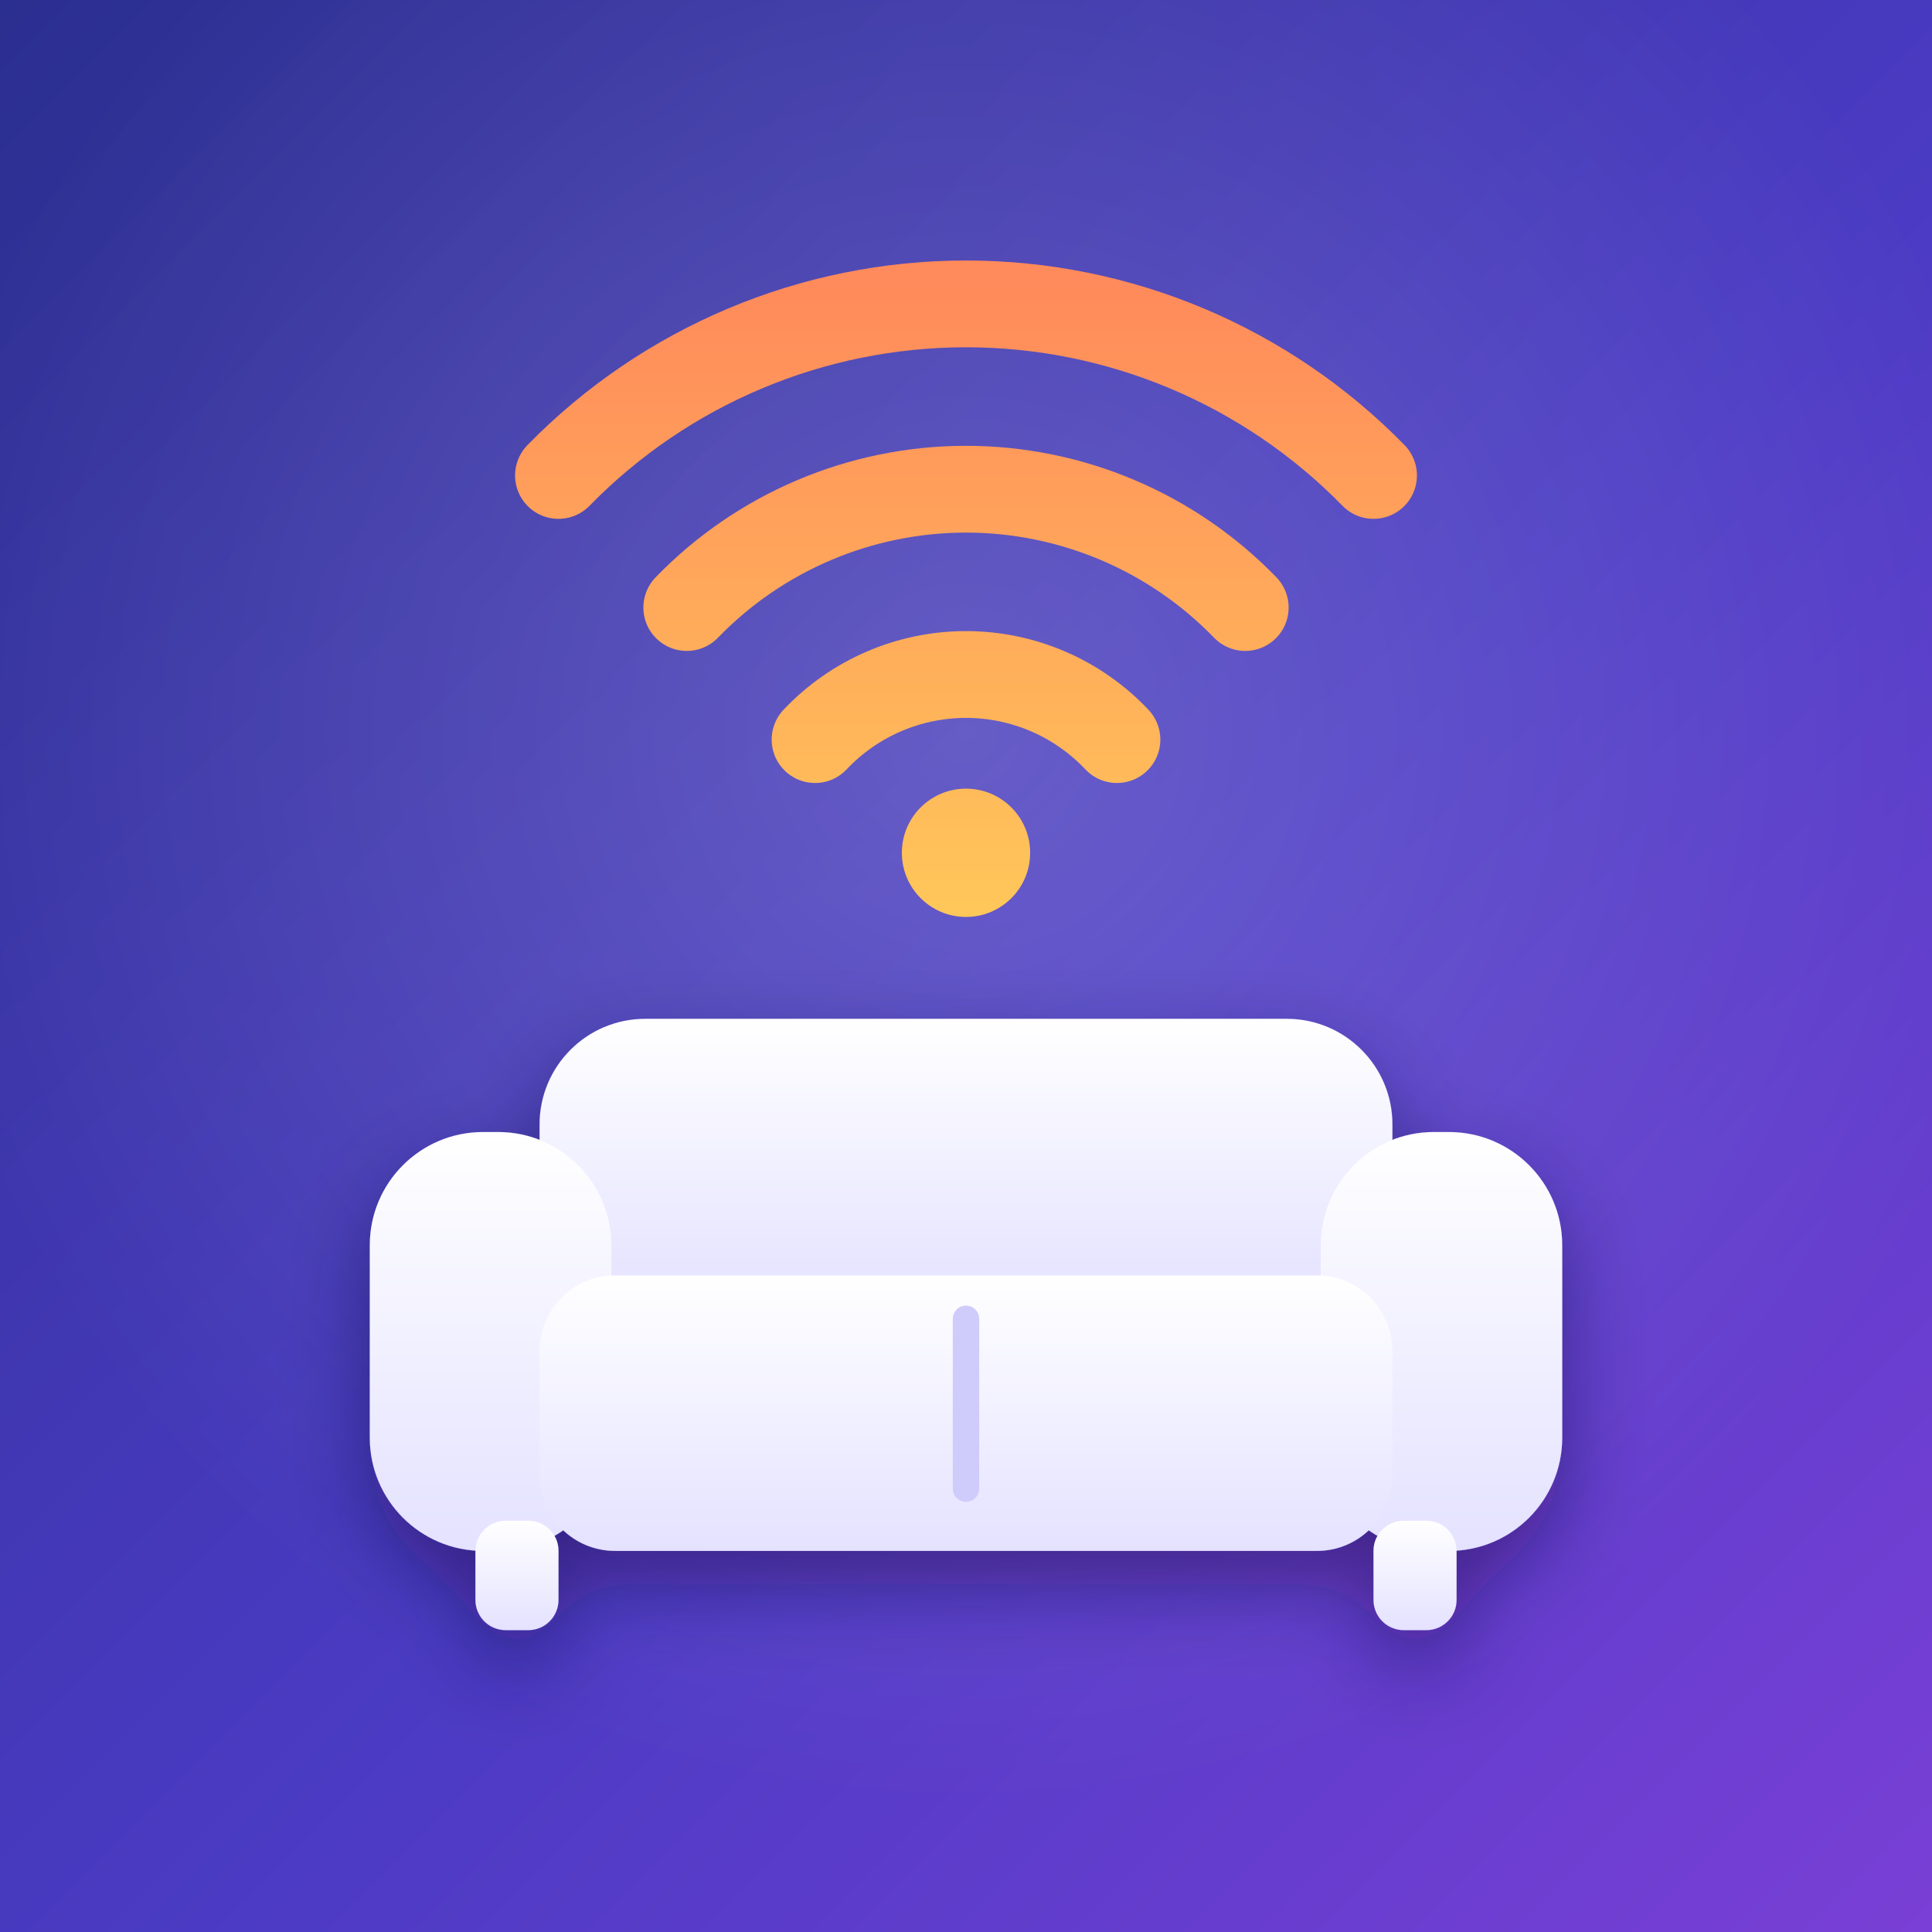
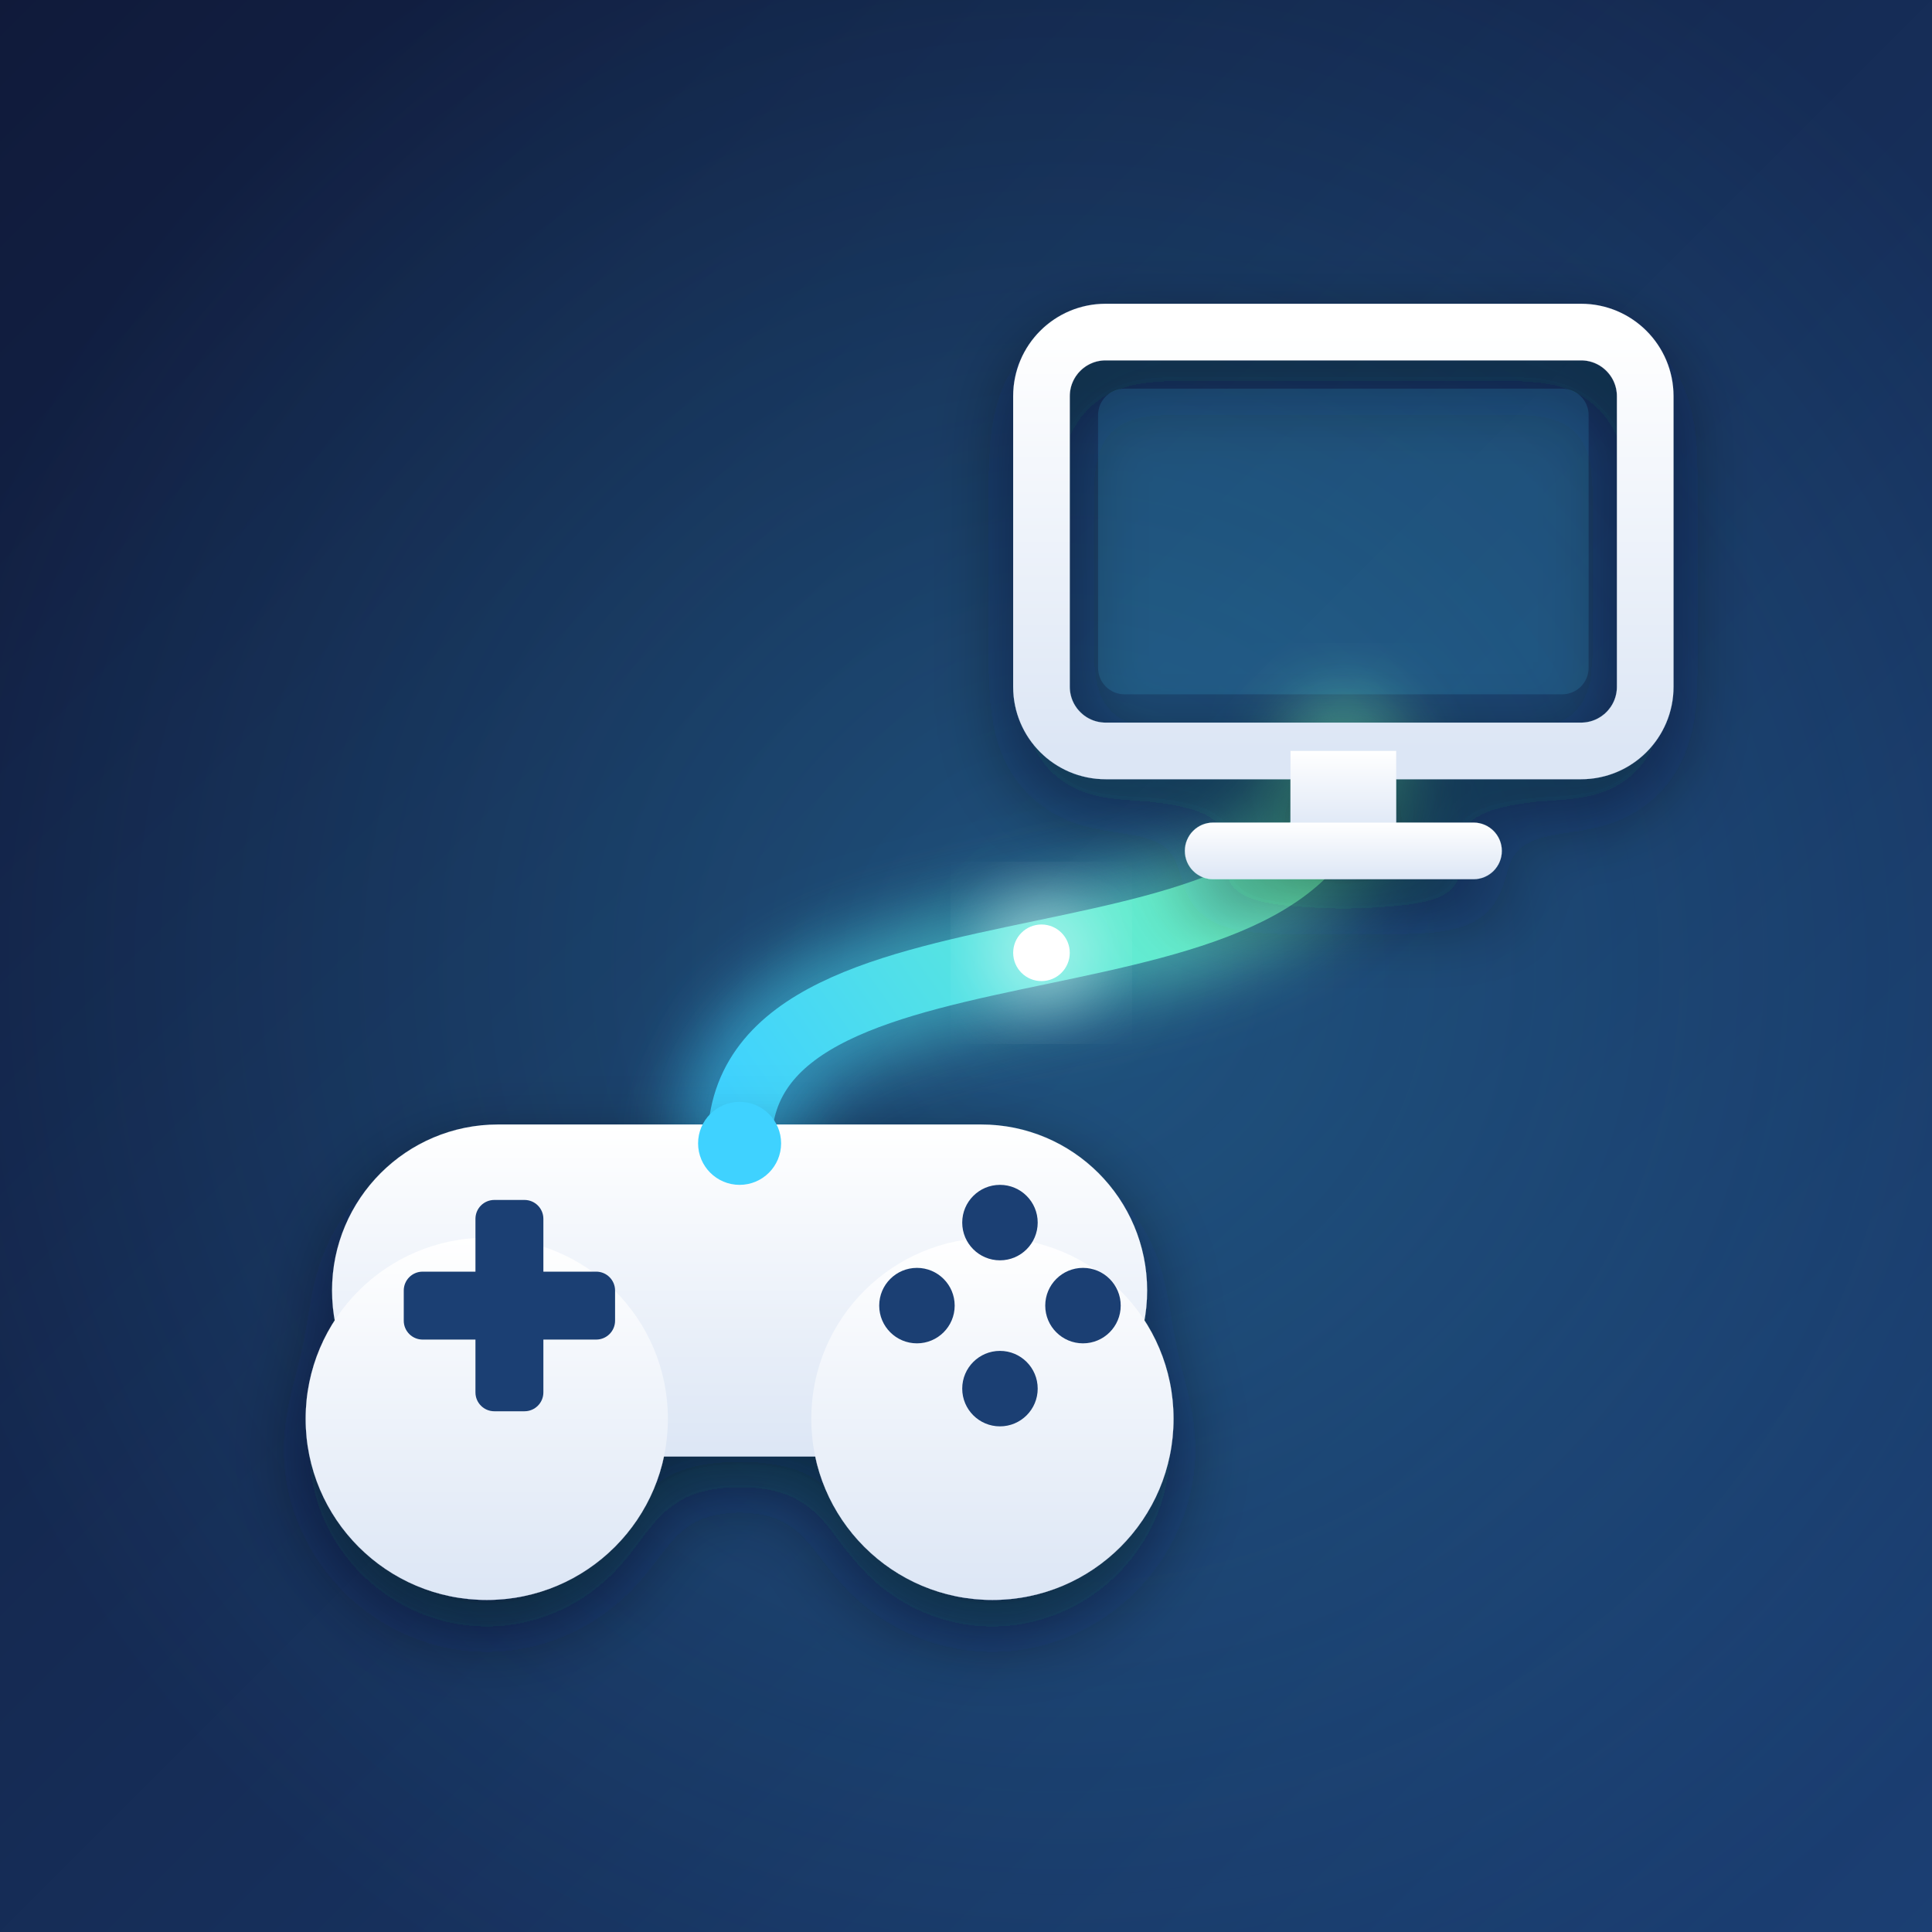
<svg xmlns="http://www.w3.org/2000/svg" viewBox="0 0 1024 1024" width="1024" height="1024">
  <defs>
    <linearGradient id="bg" x1="0" y1="0" x2="1" y2="1">
-       <stop offset="0" stop-color="#2B2F8F" />
-       <stop offset="0.55" stop-color="#4B3BC4" />
-       <stop offset="1" stop-color="#7A3FD6" />
+       <stop offset="0" stop-color="#101A3A" />
+       <stop offset="1" stop-color="#1B3F73" />
    </linearGradient>
-     <radialGradient id="glow" cx="0.5" cy="0.38" r="0.55">
-       <stop offset="0" stop-color="#FFFFFF" stop-opacity="0.18" />
-       <stop offset="1" stop-color="#FFFFFF" stop-opacity="0" />
+     <radialGradient id="glow" cx="0.55" cy="0.5" r="0.6">
+       <stop offset="0" stop-color="#3FD2FF" stop-opacity="0.22" />
+       <stop offset="1" stop-color="#3FD2FF" stop-opacity="0" />
    </radialGradient>
-     <linearGradient id="arc" gradientUnits="userSpaceOnUse" x1="512" y1="486" x2="512" y2="150">
-       <stop offset="0" stop-color="#FFC75A" />
-       <stop offset="1" stop-color="#FF8A5B" />
+     <linearGradient id="line" gradientUnits="userSpaceOnUse" x1="400" y1="600" x2="712" y2="380">
+       <stop offset="0" stop-color="#3FD2FF" />
+       <stop offset="1" stop-color="#7CFFB2" />
    </linearGradient>
-     <linearGradient id="couch" x1="0" y1="0" x2="0" y2="1">
+     <linearGradient id="pad" x1="0" y1="0" x2="0" y2="1">
      <stop offset="0" stop-color="#FFFFFF" />
-       <stop offset="1" stop-color="#E4E2FF" />
+       <stop offset="1" stop-color="#DCE6F5" />
    </linearGradient>
+     <filter id="blur" x="-30%" y="-30%" width="160%" height="160%">
+       <feGaussianBlur stdDeviation="18" />
+     </filter>
    <filter id="shadow" x="-20%" y="-20%" width="140%" height="150%">
-       <feDropShadow dx="0" dy="18" stdDeviation="22" flood-color="#120C3D" flood-opacity="0.45" />
+       <feDropShadow dx="0" dy="16" stdDeviation="20" flood-color="#050B1E" flood-opacity="0.55" />
    </filter>
  </defs>
  <rect width="1024" height="1024" fill="url(#bg)" />
  <rect width="1024" height="1024" fill="url(#glow)" />
-   <g fill="none" stroke="url(#arc)" stroke-linecap="round" stroke-width="46">
-     <path d="M 432 392 A 110 110 0 0 1 592 392" />
-     <path d="M 364 322 A 206 206 0 0 1 660 322" />
-     <path d="M 296 252 A 302 302 0 0 1 728 252" />
+   <path d="M 392 606 C 392 470, 712 540, 712 402" fill="none" stroke="url(#line)" stroke-width="64" stroke-linecap="round" opacity="0.55" filter="url(#blur)" />
+   <path d="M 392 606 C 392 470, 712 540, 712 402" fill="none" stroke="url(#line)" stroke-width="34" stroke-linecap="round" />
+   <circle cx="552" cy="505" r="30" fill="#FFFFFF" opacity="0.45" filter="url(#blur)" />
+   <circle cx="552" cy="505" r="15" fill="#FFFFFF" />
+   <g filter="url(#shadow)">
+     <rect x="552" y="176" width="320" height="222" rx="34" fill="none" stroke="url(#pad)" stroke-width="30" />
+     <rect x="684" y="398" width="56" height="44" fill="url(#pad)" />
+     <rect x="628" y="436" width="168" height="30" rx="15" fill="url(#pad)" />
  </g>
-   <circle cx="512" cy="452" r="34" fill="url(#arc)" />
-   <g filter="url(#shadow)" fill="url(#couch)">
-     <rect x="286" y="540" width="452" height="150" rx="56" />
-     <rect x="196" y="600" width="128" height="222" rx="60" />
-     <rect x="700" y="600" width="128" height="222" rx="60" />
-     <rect x="286" y="676" width="452" height="146" rx="40" />
-     <rect x="252" y="806" width="44" height="58" rx="16" />
-     <rect x="728" y="806" width="44" height="58" rx="16" />
+   <rect x="582" y="206" width="260" height="162" rx="14" fill="#3FD2FF" opacity="0.14" />
+   <g filter="url(#shadow)" fill="url(#pad)">
+     <rect x="176" y="596" width="432" height="176" rx="88" />
+     <circle cx="258" cy="752" r="96" />
+     <circle cx="526" cy="752" r="96" />
  </g>
-   <rect x="505" y="692" width="14" height="104" rx="7" fill="#CFCBFA" />
+   <g fill="#1B3F73">
+     <rect x="252" y="636" width="36" height="112" rx="10" />
+     <rect x="214" y="674" width="112" height="36" rx="10" />
+   </g>
+   <g fill="#1B3F73">
+     <circle cx="530" cy="648" r="20" />
+     <circle cx="530" cy="736" r="20" />
+     <circle cx="486" cy="692" r="20" />
+     <circle cx="574" cy="692" r="20" />
+   </g>
+   <circle cx="392" cy="606" r="22" fill="#3FD2FF" />
</svg>
